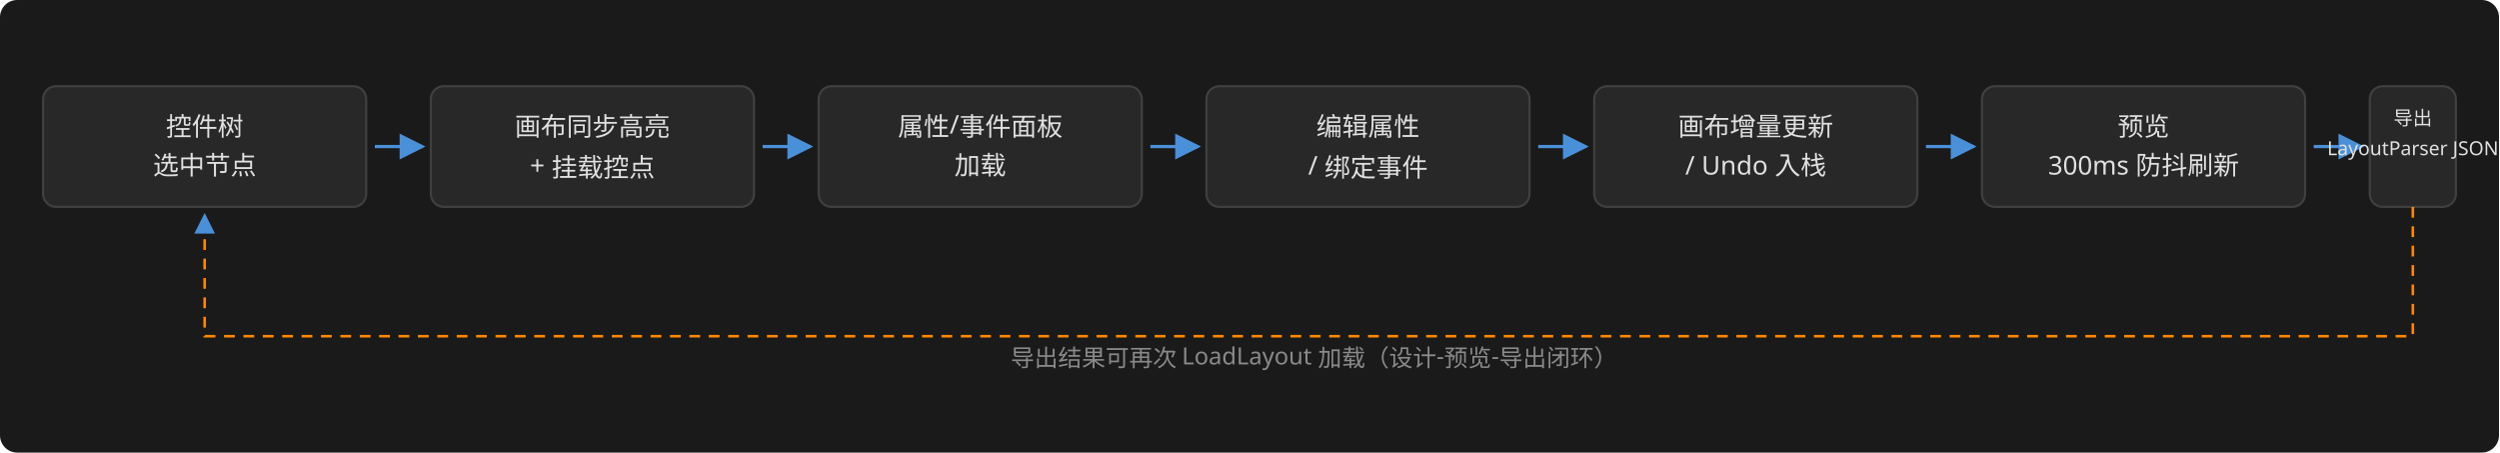
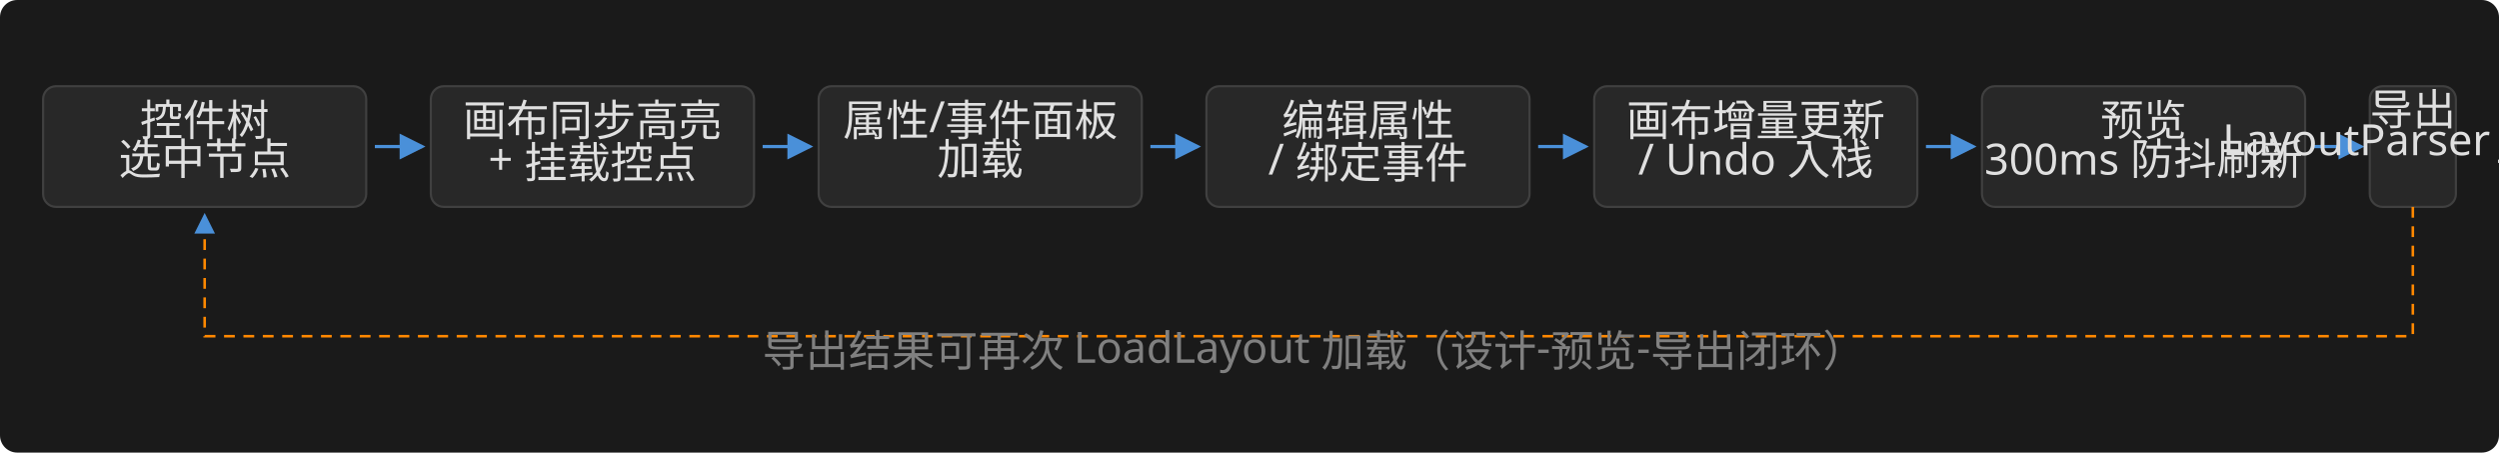
- <svg xmlns="http://www.w3.org/2000/svg" width="1160" height="210" viewBox="0 0 1160 210" font-family="Microsoft YaHei, PingFang SC, sans-serif">
+ <svg xmlns="http://www.w3.org/2000/svg" width="1160" height="210" viewBox="0 0 1160 210" font-family="HarmonyOS Sans SC, Microsoft YaHei, PingFang SC, sans-serif">
  <defs>
    <marker id="arrow" markerWidth="8" markerHeight="8" refX="7" refY="4" orient="auto">
      <path d="M0 0 L8 4 L0 8 Z" fill="#4A90D9" />
    </marker>
  </defs>
  <rect x="0" y="0" width="1160" height="210" rx="8" fill="#1A1A1A" />
-   <g font-size="12" fill="#E0E0E0" text-anchor="middle">
+   <g font-size="20" fill="#E0E0E0" text-anchor="middle">
    <rect x="20" y="40" width="150" height="56" rx="6" fill="#282828" stroke="#404040" stroke-width="1" />
    <text x="95" y="63">控件树</text>
    <text x="95" y="81">选中节点</text>
    <path d="M174 68 L196 68" stroke="#4A90D9" stroke-width="1.5" marker-end="url(#arrow)" />
    <rect x="200" y="40" width="150" height="56" rx="6" fill="#282828" stroke="#404040" stroke-width="1" />
    <text x="275" y="63">画布同步高亮</text>
    <text x="275" y="81">+ 挂载控点</text>
    <path d="M354 68 L376 68" stroke="#4A90D9" stroke-width="1.5" marker-end="url(#arrow)" />
    <rect x="380" y="40" width="150" height="56" rx="6" fill="#282828" stroke="#404040" stroke-width="1" />
    <text x="455" y="63">属性/事件面板</text>
    <text x="455" y="81">加载</text>
    <path d="M534 68 L556 68" stroke="#4A90D9" stroke-width="1.5" marker-end="url(#arrow)" />
    <rect x="560" y="40" width="150" height="56" rx="6" fill="#282828" stroke="#404040" stroke-width="1" />
    <text x="635" y="63">编辑属性</text>
    <text x="635" y="81">/ 绑定事件</text>
    <path d="M714 68 L736 68" stroke="#4A90D9" stroke-width="1.5" marker-end="url(#arrow)" />
    <rect x="740" y="40" width="150" height="56" rx="6" fill="#282828" stroke="#404040" stroke-width="1" />
    <text x="815" y="63">画布增量更新</text>
    <text x="815" y="81">/ Undo 入栈</text>
    <path d="M894 68 L916 68" stroke="#4A90D9" stroke-width="1.5" marker-end="url(#arrow)" />
    <rect x="920" y="40" width="150" height="56" rx="6" fill="#282828" stroke="#404040" stroke-width="1" />
    <text x="995" y="63">预览</text>
    <text x="995" y="81">300ms 防抖刷新</text>
    <path d="M1074 68 L1096 68" stroke="#4A90D9" stroke-width="1.5" marker-end="url(#arrow)" />
    <rect x="1100" y="40" width="40" height="56" rx="6" fill="#282828" stroke="#404040" stroke-width="1" />
-     <text x="1120" y="58" font-size="9">导出</text>
-     <text x="1120" y="72" font-size="9">LayoutParser JSON</text>
+     <text x="1120" y="58" font-size="20">导出</text>
+     <text x="1120" y="72" font-size="20">LayoutParser JSON</text>
  </g>
  <path d="M1120 96 L1120 156 L95 156 L95 100" fill="none" stroke="#FF8800" stroke-width="1.2" stroke-dasharray="5 4" marker-end="url(#arrow)" />
-   <text x="610" y="170" font-size="11" fill="#8A8A8A" text-anchor="middle">导出结果可再次 LoadLayout 加载（设计-预览-导出闭环）</text>
+   <text x="610" y="170" font-size="20" fill="#808080" text-anchor="middle">导出结果可再次 LoadLayout 加载（设计-预览-导出闭环）</text>
</svg>
